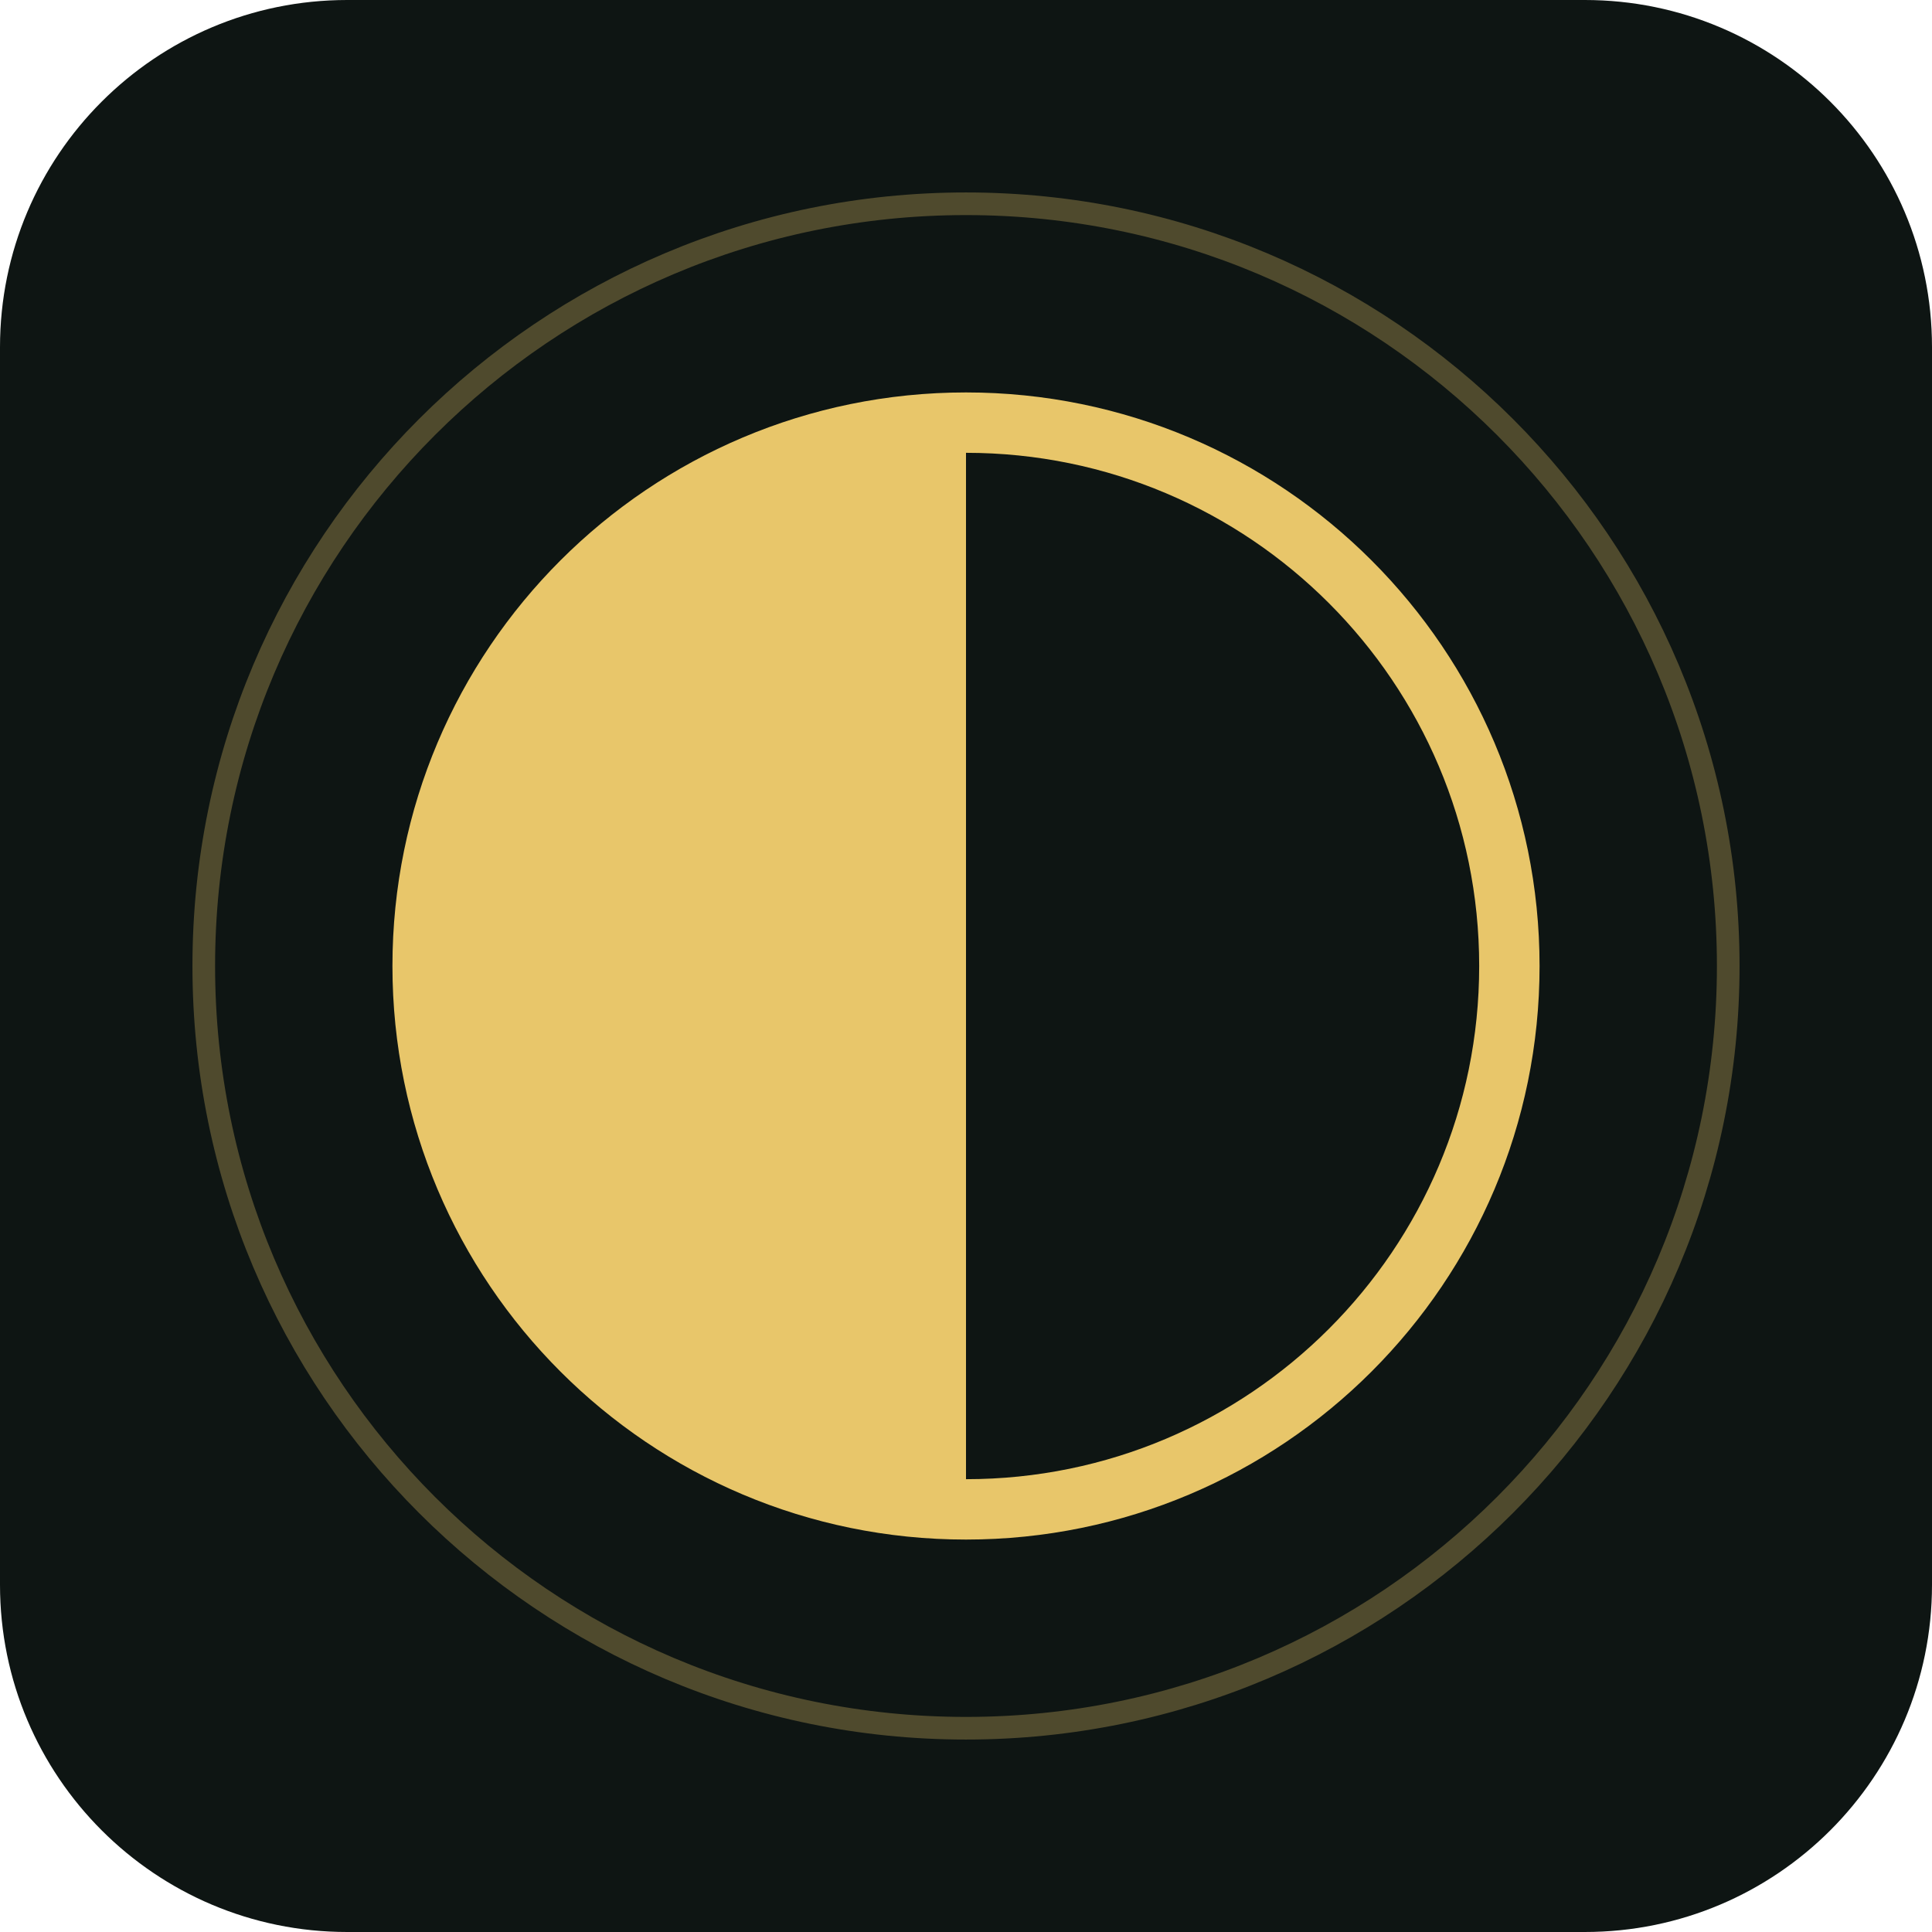
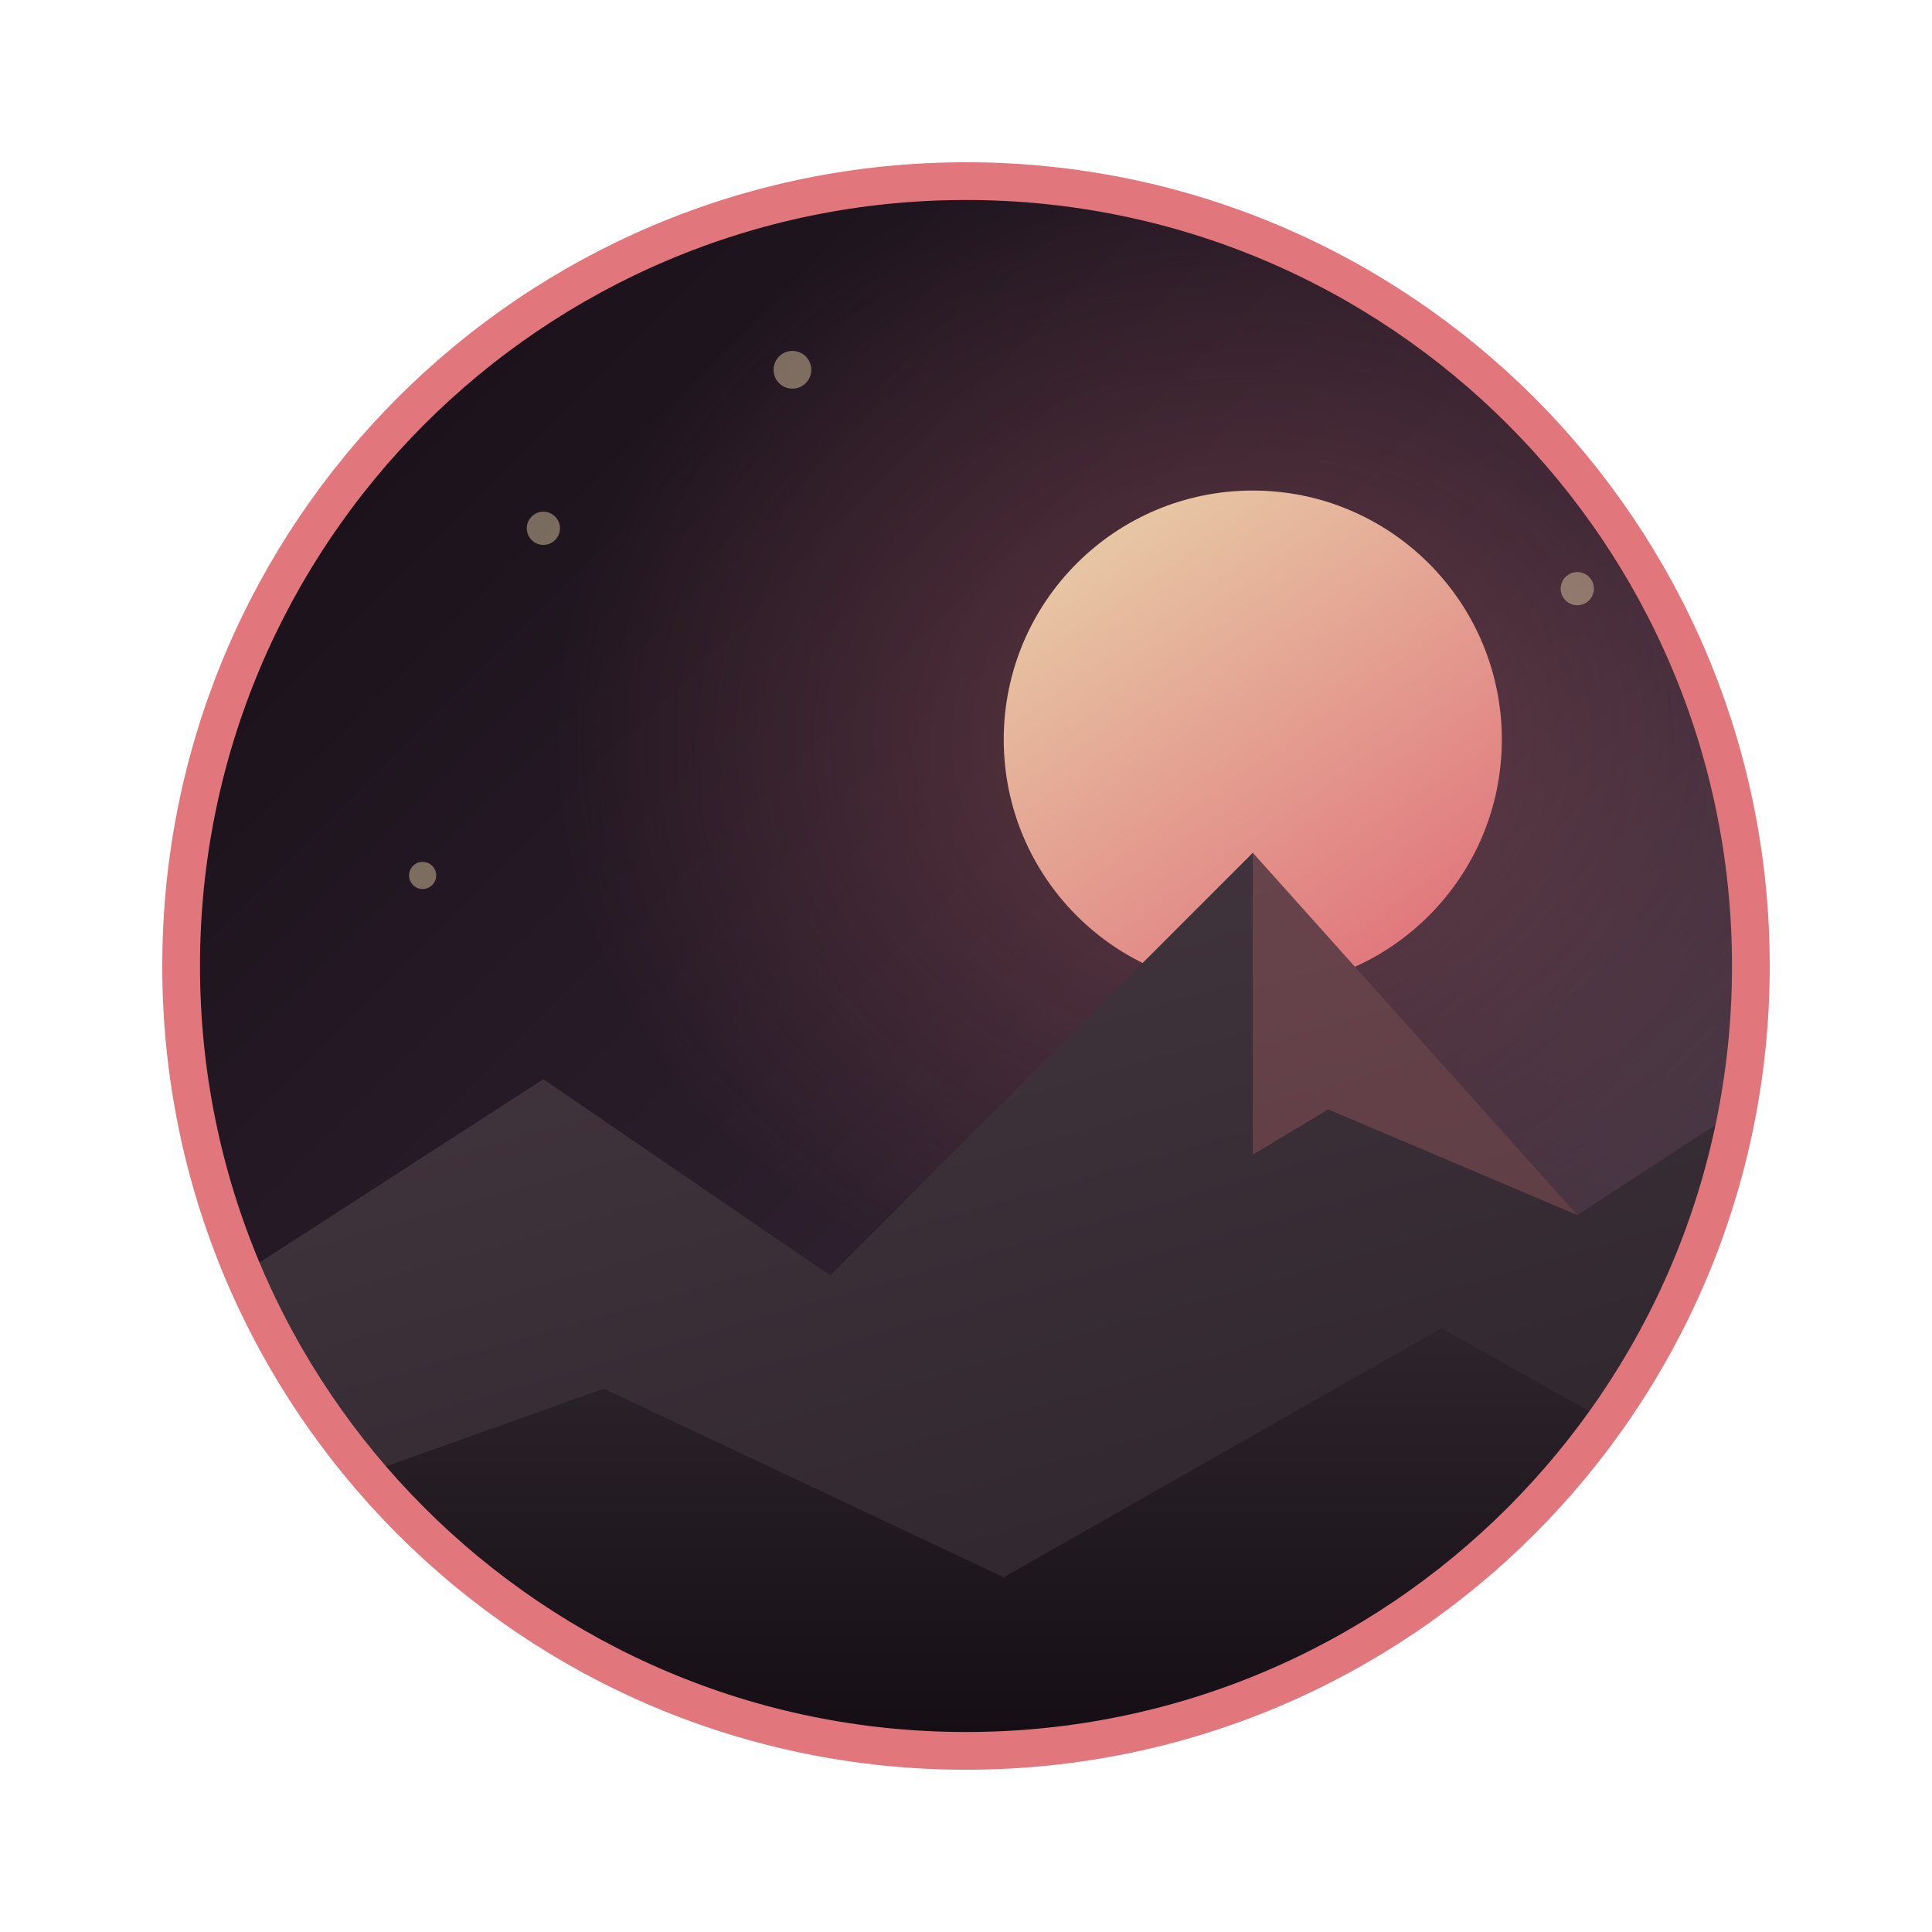
<svg xmlns="http://www.w3.org/2000/svg" viewBox="0 0 256 256" width="256" height="256" role="img" aria-label="hipurbia">
  <defs>
-     <clipPath id="left-half">
-       <rect x="0" y="0" width="128" height="256" />
+     <radialGradient id="halo">
+       <stop stop-color="#E1777D" stop-opacity=".30" />
+       <stop offset="1" stop-color="#E1777D" stop-opacity="0" />
+     </radialGradient>
+     <linearGradient id="moon" x2=".7" y2="1">
+       <stop stop-color="#E8D5AB" />
+       <stop offset="1" stop-color="#E1777D" />
+     </linearGradient>
+     <linearGradient id="sky" x2="1" y2="1">
+       <stop stop-color="#140D14" />
+       <stop offset=".55" stop-color="#2D1F2D" />
+       <stop offset="1" stop-color="#5A4855" />
+     </linearGradient>
+     <linearGradient id="ridge" x2=".5" y2="1">
+       <stop stop-color="#463842" />
+       <stop offset="1" stop-color="#2E252C" />
+     </linearGradient>
+     <linearGradient id="front" x2="0" y2="1">
+       <stop stop-color="#2E252C" />
+       <stop offset="1" stop-color="#140D14" />
+     </linearGradient>
+     <clipPath id="coin">
+       <circle cx="128" cy="128" r="104" />
    </clipPath>
  </defs>
-   <rect width="256" height="256" rx="46" fill="#0E1513" />
-   <circle cx="128" cy="128" r="72" fill="#E8C66A" clip-path="url(#left-half)" />
-   <circle cx="128" cy="128" r="72" fill="none" stroke="#E8C66A" stroke-width="8" />
-   <circle cx="128" cy="128" r="101" fill="none" stroke="#E8C66A" stroke-width="3" opacity="0.30" />
+   <g clip-path="url(#coin)">
+     <circle cx="128" cy="128" r="104" fill="url(#sky)" />
+     <ellipse cx="166" cy="98" rx="94" ry="79" fill="url(#halo)" />
+     <g fill="#E8D5AB" opacity=".45">
+       <circle cx="72" cy="70" r="2.2" />
+       <circle cx="105" cy="49" r="2.5" />
+       <circle cx="209" cy="78" r="2.2" />
+       <circle cx="56" cy="116" r="1.8" />
+     </g>
+     <circle cx="166" cy="98" r="33" fill="url(#moon)" />
+     <path d="M24 174 72 143 110 169 166 113 209 161 232 146v86H24Z" fill="url(#ridge)" />
+     <path d="m166 113 43 48-33-14-10 6z" fill="#E1777D" opacity=".25" />
+     <path d="M24 204 80 184 133 209 191 176 232 199v33H24Z" fill="url(#front)" />
+   </g>
+   <circle cx="128" cy="128" r="104" fill="none" stroke="#E1777D" stroke-width="5" />
</svg>
